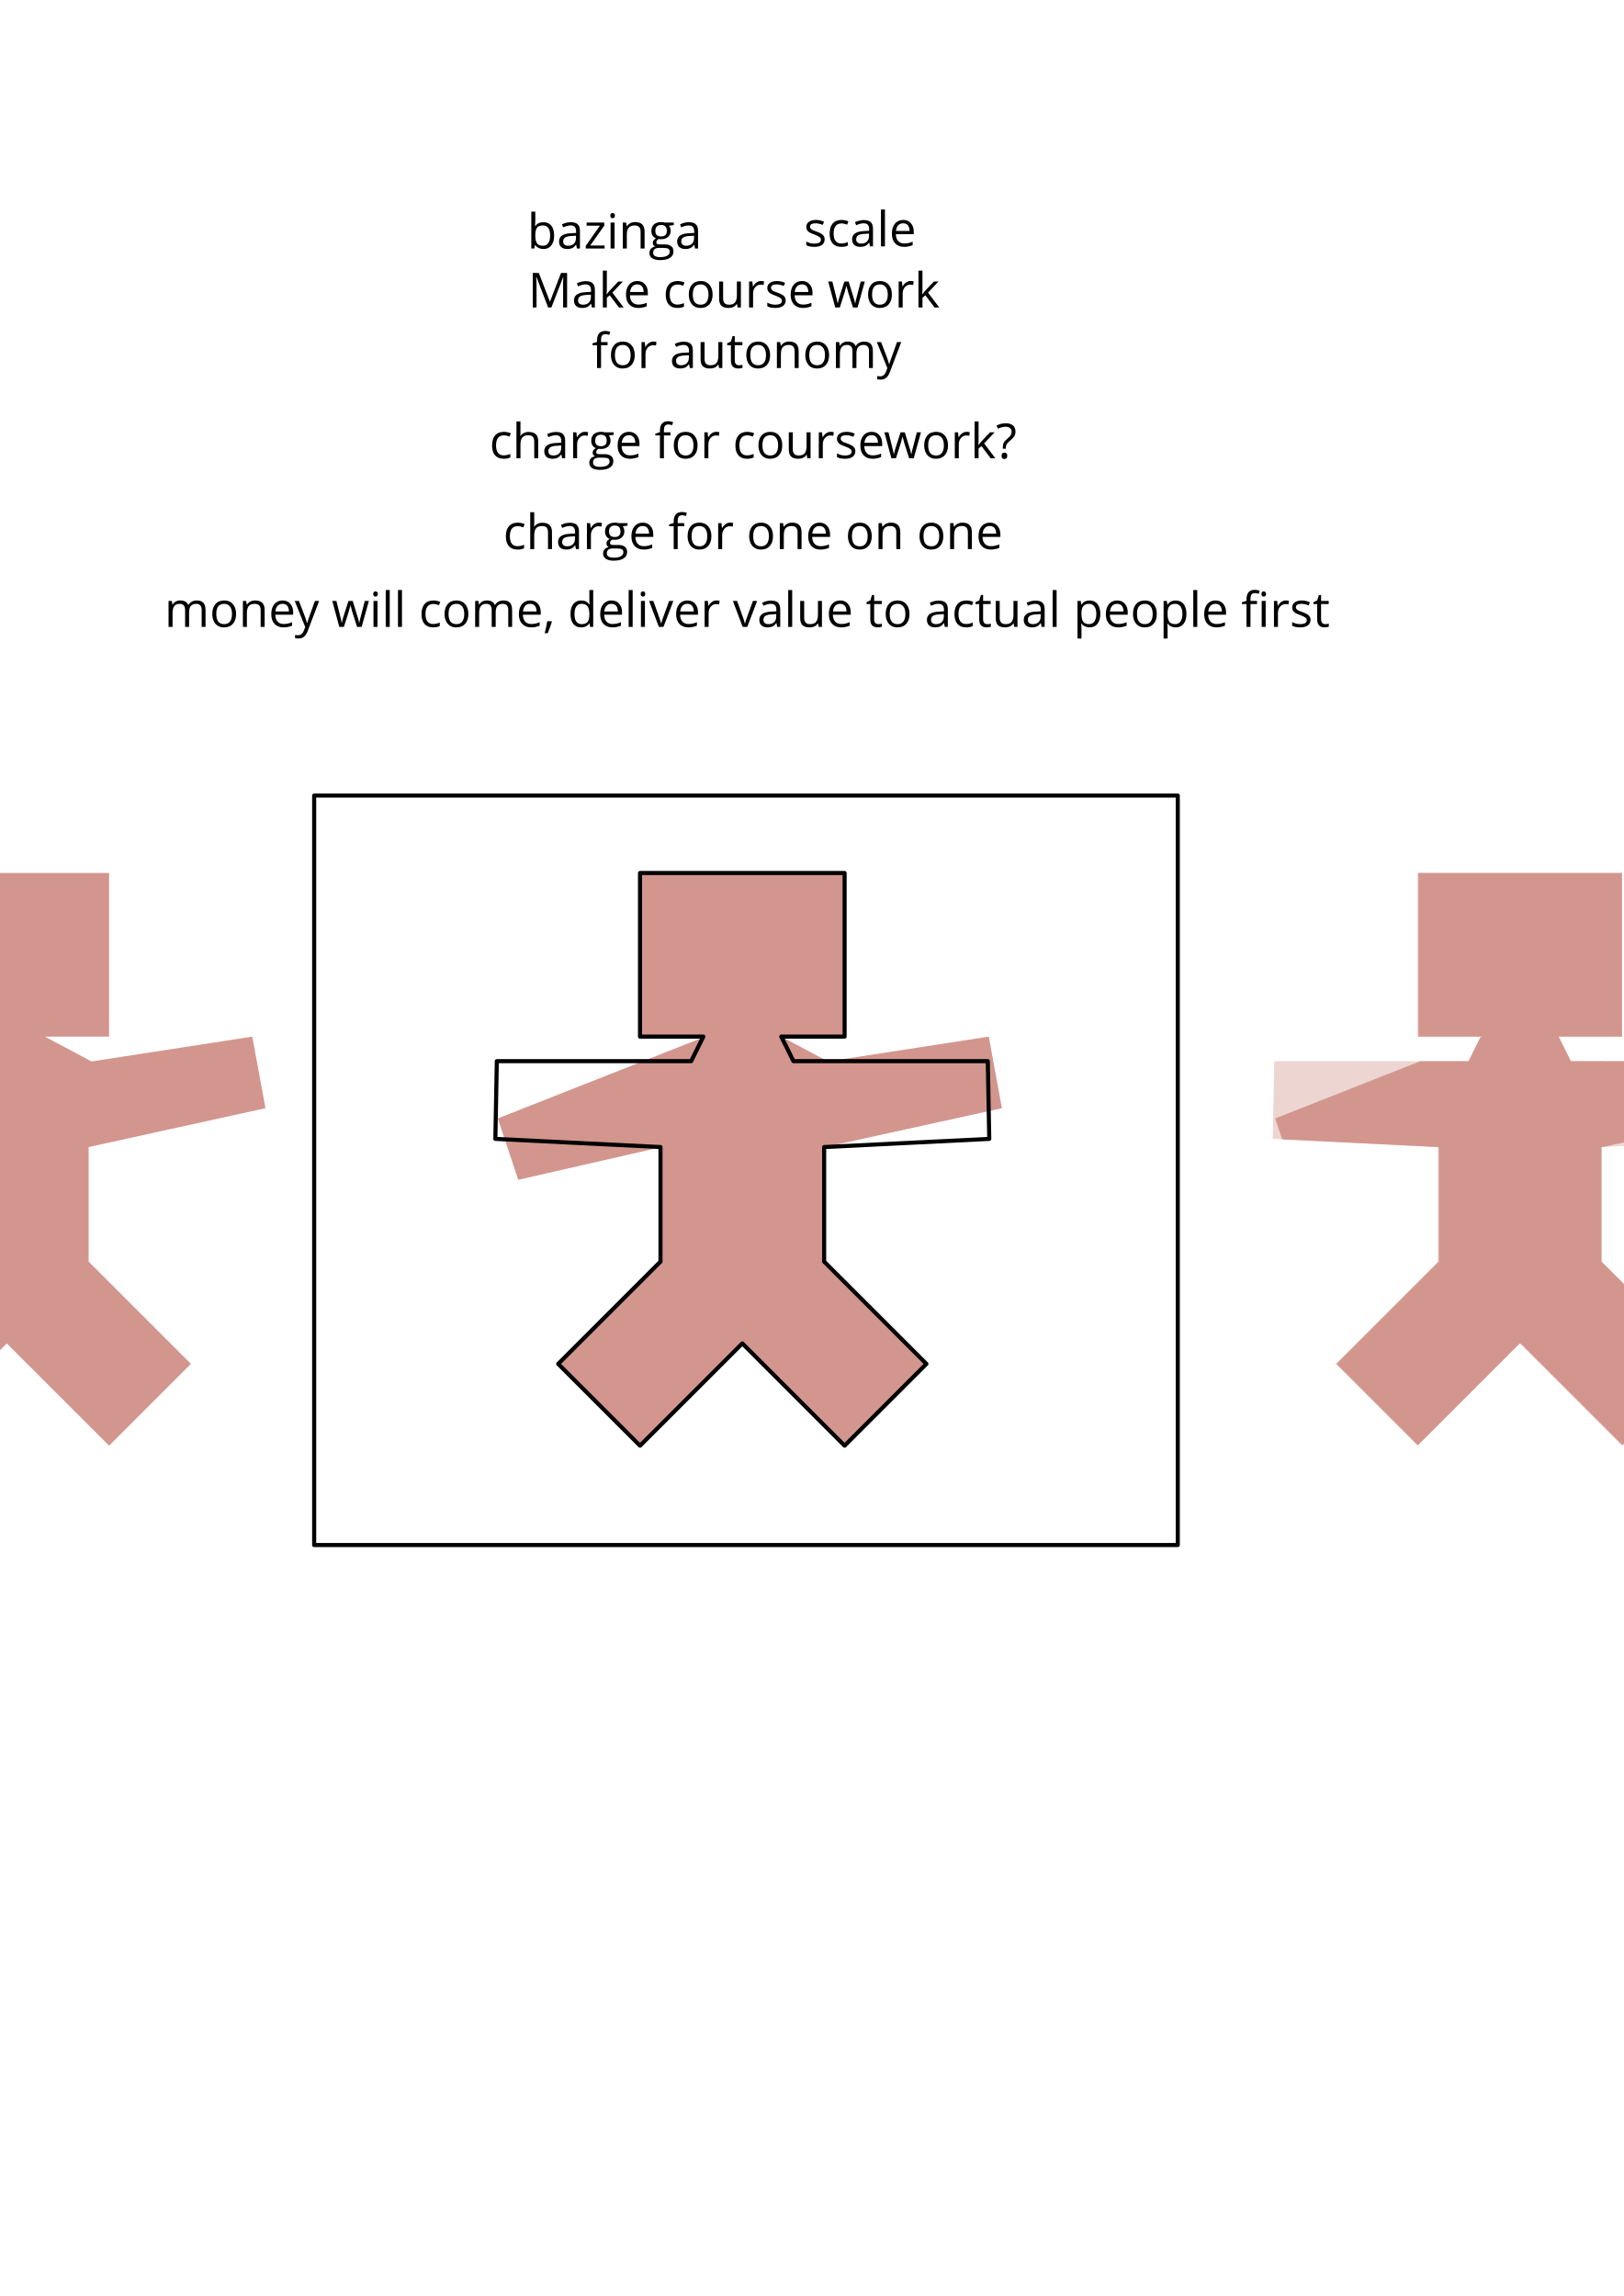
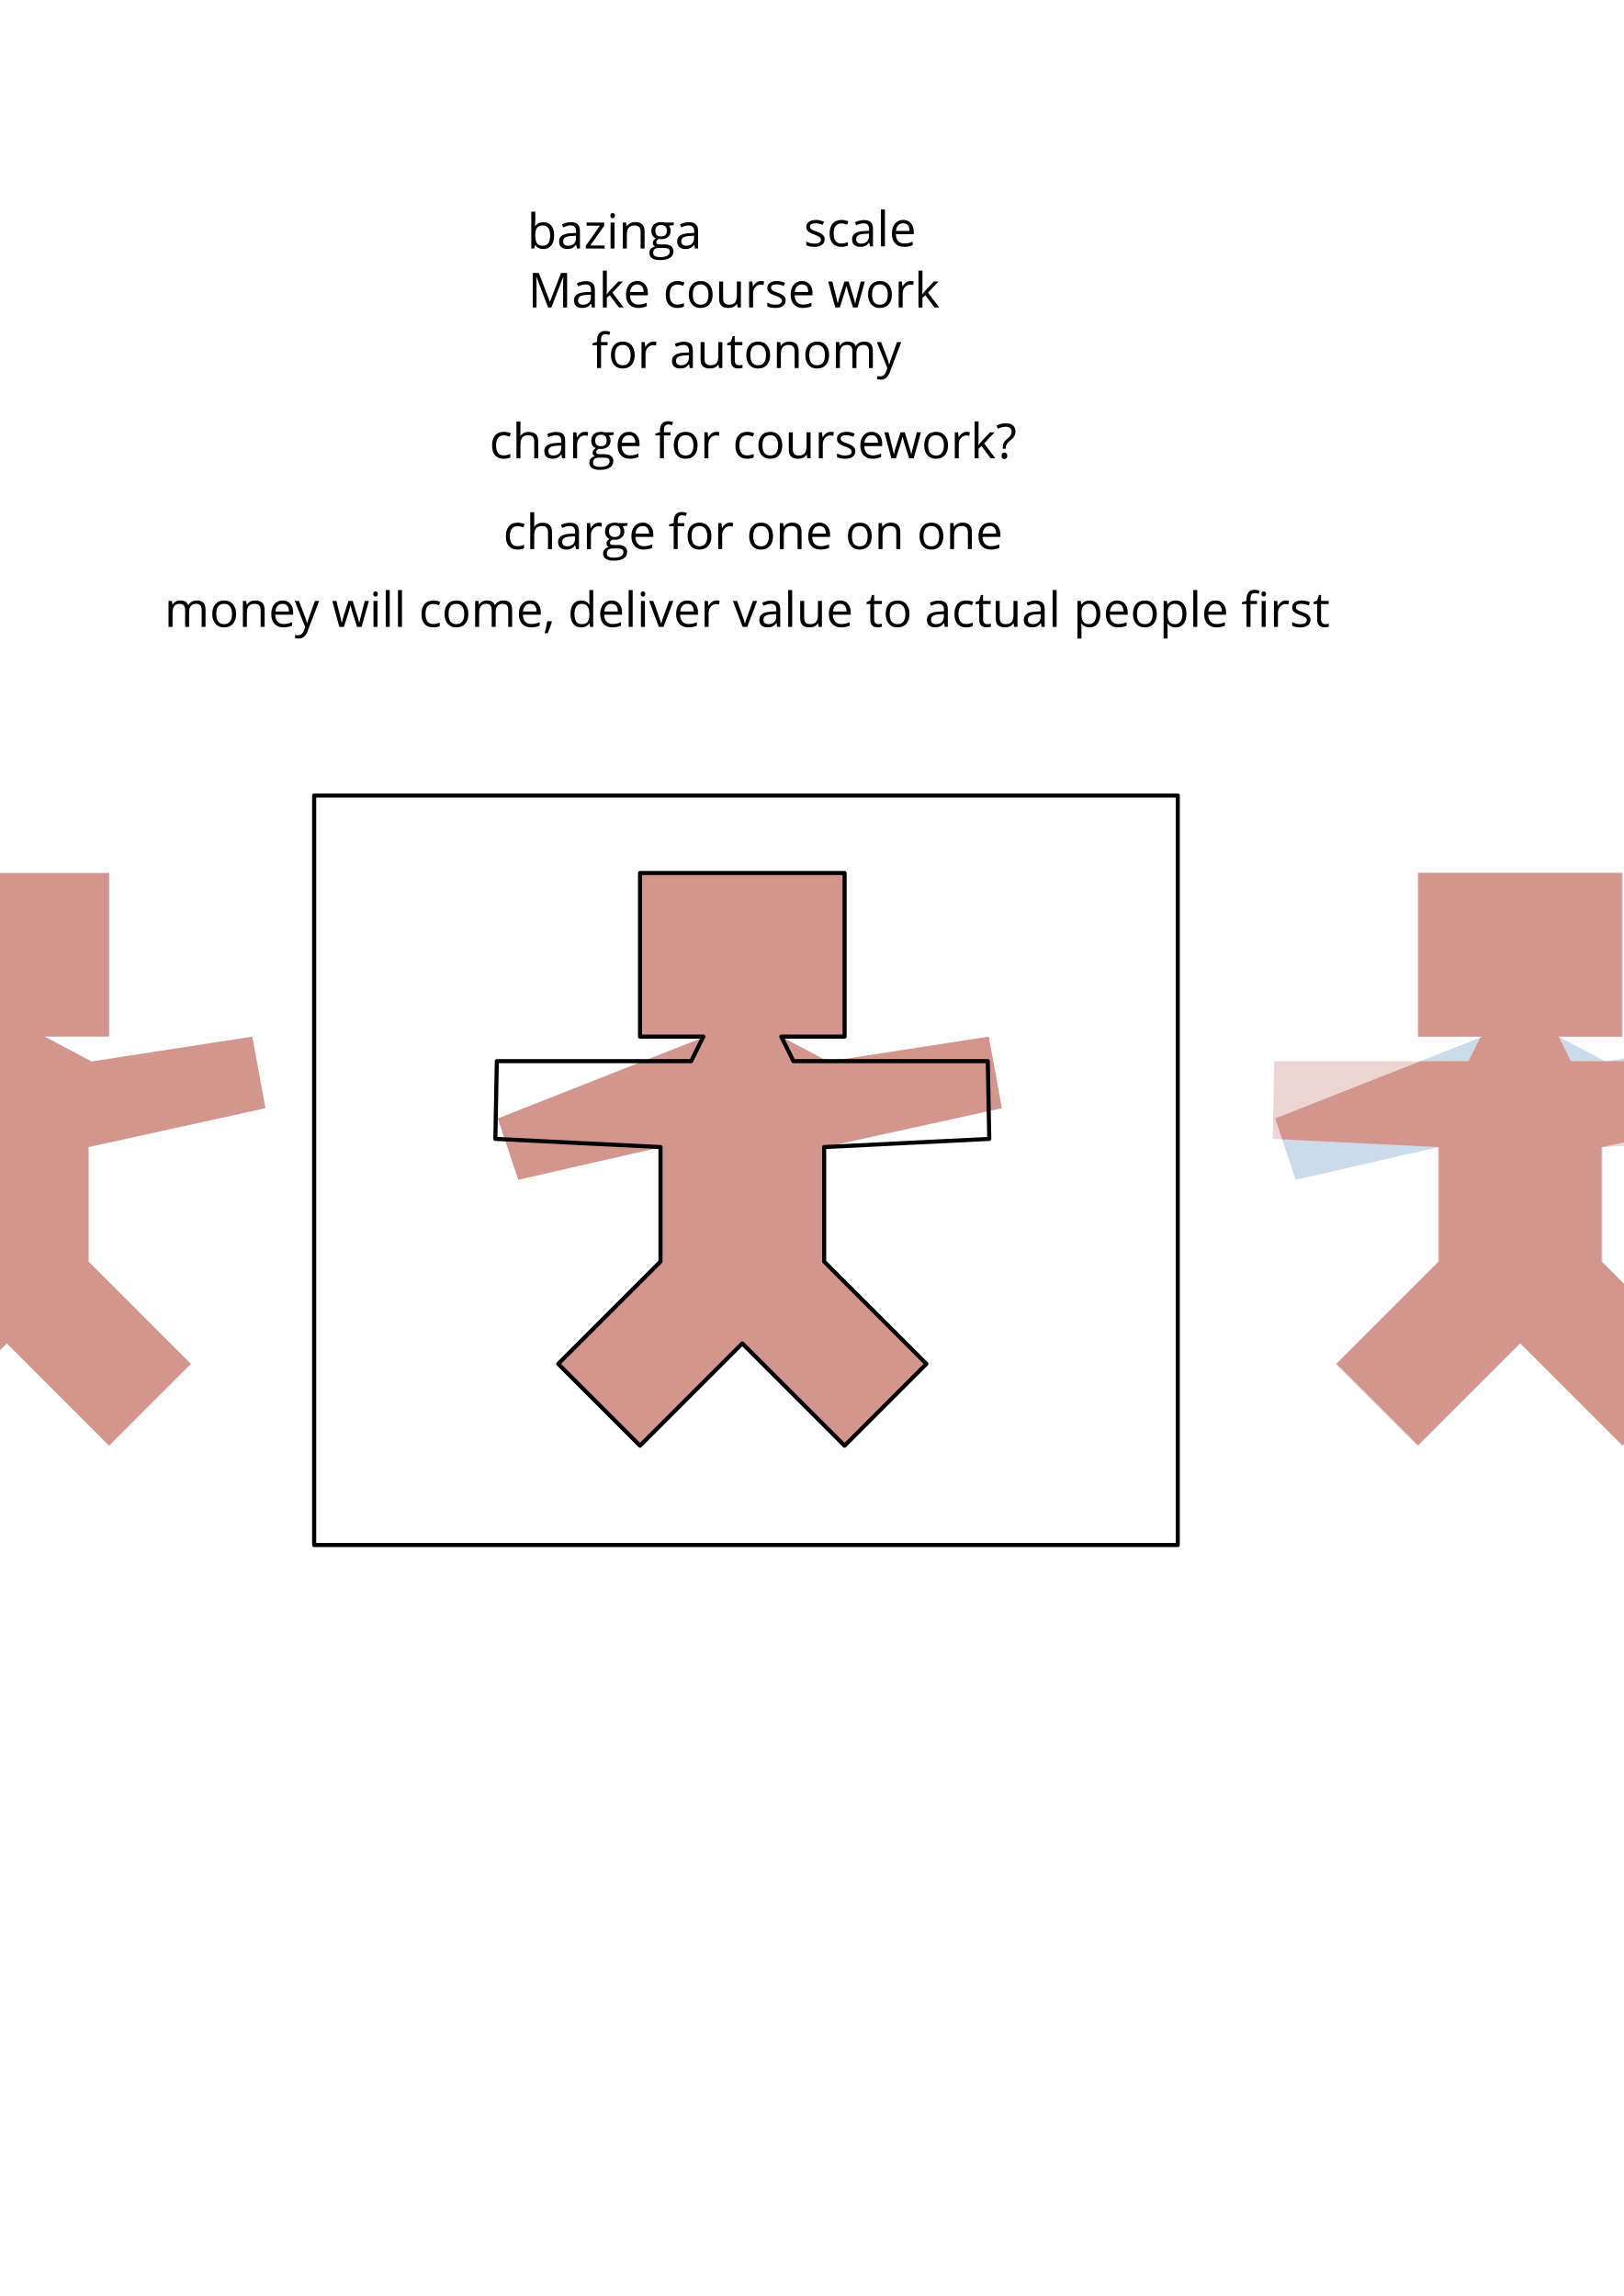
<svg xmlns="http://www.w3.org/2000/svg" width="210mm" height="297mm" viewBox="0 0 210 297" version="1.1" id="svg8">
  <defs id="defs2" />
  <g id="layer1">
+     <path style="fill:#cbdbea;fill-opacity:1;stroke:none;stroke-width:0.265px;stroke-linecap:butt;stroke-linejoin:miter;stroke-opacity:1" d="m 183.445,112.925 v 21.167 h 8.315 l -26.836,10.583 2.646,7.938 18.521,-4.233 v 14.817 l -13.229,13.229 10.583,10.583 13.229,-13.229 13.229,13.229 10.583,-10.583 -13.229,-13.229 v -14.817 l 22.868,-5.027 -1.701,-9.26 -20.789,3.213 -6.048,-3.213 h 8.315 v -21.167 h -13.229 z" id="path834" />
    <path style="opacity:1;fill:#edd6d2;fill-opacity:1;stroke:none;stroke-width:0.529;stroke-linecap:round;stroke-linejoin:round;stroke-miterlimit:4;stroke-dasharray:none;stroke-dashoffset:0;stroke-opacity:1;paint-order:markers fill stroke" d="m 183.319,112.925 v 21.167 h 8.19 l -1.575,3.175 h -25.135 l -0.189,10.054 21.356,1.058 v 14.817 l -13.229,13.229 10.583,10.583 13.229,-13.229 13.229,13.229 10.583,-10.583 -13.229,-13.229 v -14.817 l 21.356,-1.058 -0.189,-10.054 h -25.135 l -1.575,-3.175 h 8.19 v -21.167 h -13.229 z" id="rect898" />
    <text xml:space="preserve" style="font-style:normal;font-variant:normal;font-weight:normal;font-stretch:normal;font-size:6.265px;line-height:1.25;font-family:'Open Sans';-inkscape-font-specification:'Open Sans';text-align:center;letter-spacing:0px;word-spacing:0px;text-anchor:middle;fill:#000000;fill-opacity:1;stroke:none;stroke-width:0.098" x="83.552" y="32.151" id="text817">
      <tspan id="tspan815" x="83.552" y="32.151" style="stroke-width:0.098">bazinga</tspan>
    </text>
    <text id="text821" y="31.871" x="115.299" style="font-style:normal;font-variant:normal;font-weight:normal;font-stretch:normal;font-size:6.265px;line-height:1.25;font-family:'Open Sans';-inkscape-font-specification:'Open Sans';text-align:center;letter-spacing:0px;word-spacing:0px;text-anchor:middle;fill:#000000;fill-opacity:1;stroke:none;stroke-width:0.098" xml:space="preserve">
      <tspan style="stroke-width:0.098" y="31.871" x="115.299" id="tspan823">scale</tspan>
    </text>
    <text xml:space="preserve" style="font-style:normal;font-variant:normal;font-weight:normal;font-stretch:normal;font-size:6.265px;line-height:1.25;font-family:'Open Sans';-inkscape-font-specification:'Open Sans';text-align:center;letter-spacing:0px;word-spacing:0px;text-anchor:middle;fill:#000000;fill-opacity:1;stroke:none;stroke-width:0.098" x="100.615" y="39.773" id="text829">
      <tspan id="tspan827" x="100.615" y="39.773" style="stroke-width:0.098">Make course work</tspan>
      <tspan x="100.615" y="47.605" style="stroke-width:0.098" id="tspan831">for autonomy</tspan>
    </text>
    <text id="text837" y="71.03" x="101.454" style="font-style:normal;font-variant:normal;font-weight:normal;font-stretch:normal;font-size:6.265px;line-height:1.25;font-family:'Open Sans';-inkscape-font-specification:'Open Sans';text-align:center;letter-spacing:0px;word-spacing:0px;text-anchor:middle;fill:#000000;fill-opacity:1;stroke:none;stroke-width:0.098" xml:space="preserve">
      <tspan id="tspan835" style="stroke-width:0.098" y="71.03" x="101.454">charge for one on one</tspan>
    </text>
    <text xml:space="preserve" style="font-style:normal;font-variant:normal;font-weight:normal;font-stretch:normal;font-size:6.265px;line-height:1.25;font-family:'Open Sans';-inkscape-font-specification:'Open Sans';text-align:center;letter-spacing:0px;word-spacing:0px;text-anchor:middle;fill:#000000;fill-opacity:1;stroke:none;stroke-width:0.098" x="101.454" y="59.283" id="text843">
      <tspan x="101.454" y="59.283" style="stroke-width:0.098" id="tspan841">charge for coursework?</tspan>
    </text>
    <text xml:space="preserve" style="font-style:normal;font-variant:normal;font-weight:normal;font-stretch:normal;font-size:6.265px;line-height:1.25;font-family:'Open Sans';-inkscape-font-specification:'Open Sans';text-align:center;letter-spacing:0px;word-spacing:0px;text-anchor:middle;fill:#000000;fill-opacity:1;stroke:none;stroke-width:0.098" x="100.698" y="81.093" id="text847">
      <tspan x="100.698" y="81.093" style="stroke-width:0.098" id="tspan845">money will come, deliver value to actual people first</tspan>
    </text>
    <path id="path864" d="m -12.347,112.925 v 21.167 h 8.315 l -26.836,10.583 2.646,7.938 18.521,-4.233 v 14.817 L -22.93,176.425 -12.347,187.009 0.882,173.78 14.111,187.009 24.694,176.425 11.465,163.196 v -14.817 l 22.868,-5.027 -1.701,-9.26 -20.789,3.213 -6.048,-3.213 H 14.111 V 112.925 H 0.882 Z" style="fill:#d2968e;fill-opacity:1;stroke:none;stroke-width:0.265px;stroke-linecap:butt;stroke-linejoin:miter;stroke-opacity:1" />
    <path style="fill:#d2968e;fill-opacity:1;stroke:none;stroke-width:0.265px;stroke-linecap:butt;stroke-linejoin:miter;stroke-opacity:1" d="m 183.445,112.925 v 21.167 h 8.064 0.252 l -0.313,0.124 -1.514,3.051 h -6.224 l -18.785,7.408 0.902,2.706 20.138,0.998 v 0.029 l 0.126,-0.029 v 14.817 l -13.229,13.229 10.52,10.52 13.166,-13.166 0.063,0.063 0.063,-0.063 13.166,13.166 10.52,-10.52 -13.229,-13.229 v -14.817 l 0.163,-0.008 21.125,-4.644 -0.121,-6.46 h -20.419 l -0.244,0.038 -0.071,-0.038 h -4.402 l -1.575,-3.175 h 8.19 v -21.167 h -13.103 -0.126 z" id="path871" />
    <path style="fill:#d2968e;fill-opacity:1;stroke:none;stroke-width:0.265px;stroke-linecap:butt;stroke-linejoin:miter;stroke-opacity:1" d="m 82.903,112.925 v 21.167 h 8.315 l -26.836,10.583 2.646,7.938 18.521,-4.233 v 14.817 l -13.229,13.229 10.583,10.583 13.229,-13.229 13.229,13.229 10.583,-10.583 -13.229,-13.229 v -14.817 l 22.868,-5.027 -1.701,-9.26 -20.789,3.213 -6.048,-3.213 h 8.315 V 112.925 H 96.132 Z" id="path876" />
    <path style="opacity:1;fill:none;fill-opacity:1;stroke:#000000;stroke-width:0.529;stroke-linecap:round;stroke-linejoin:round;stroke-miterlimit:4;stroke-dasharray:none;stroke-dashoffset:0;stroke-opacity:1;paint-order:markers fill stroke" d="m 40.633,102.909 v 96.951 H 152.325 v -96.951 z m 42.144,10.016 h 13.229 13.229 v 21.167 h -8.189 l 1.575,3.175 h 25.135 l 0.189,10.054 -21.356,1.058 v 14.817 l 13.229,13.229 -10.583,10.583 -13.229,-13.229 -13.229,13.229 -10.583,-10.583 13.229,-13.229 v -14.817 l -21.356,-1.058 0.189,-10.054 h 25.135 l 1.575,-3.175 h -8.189 z" id="rect862" />
  </g>
</svg>
